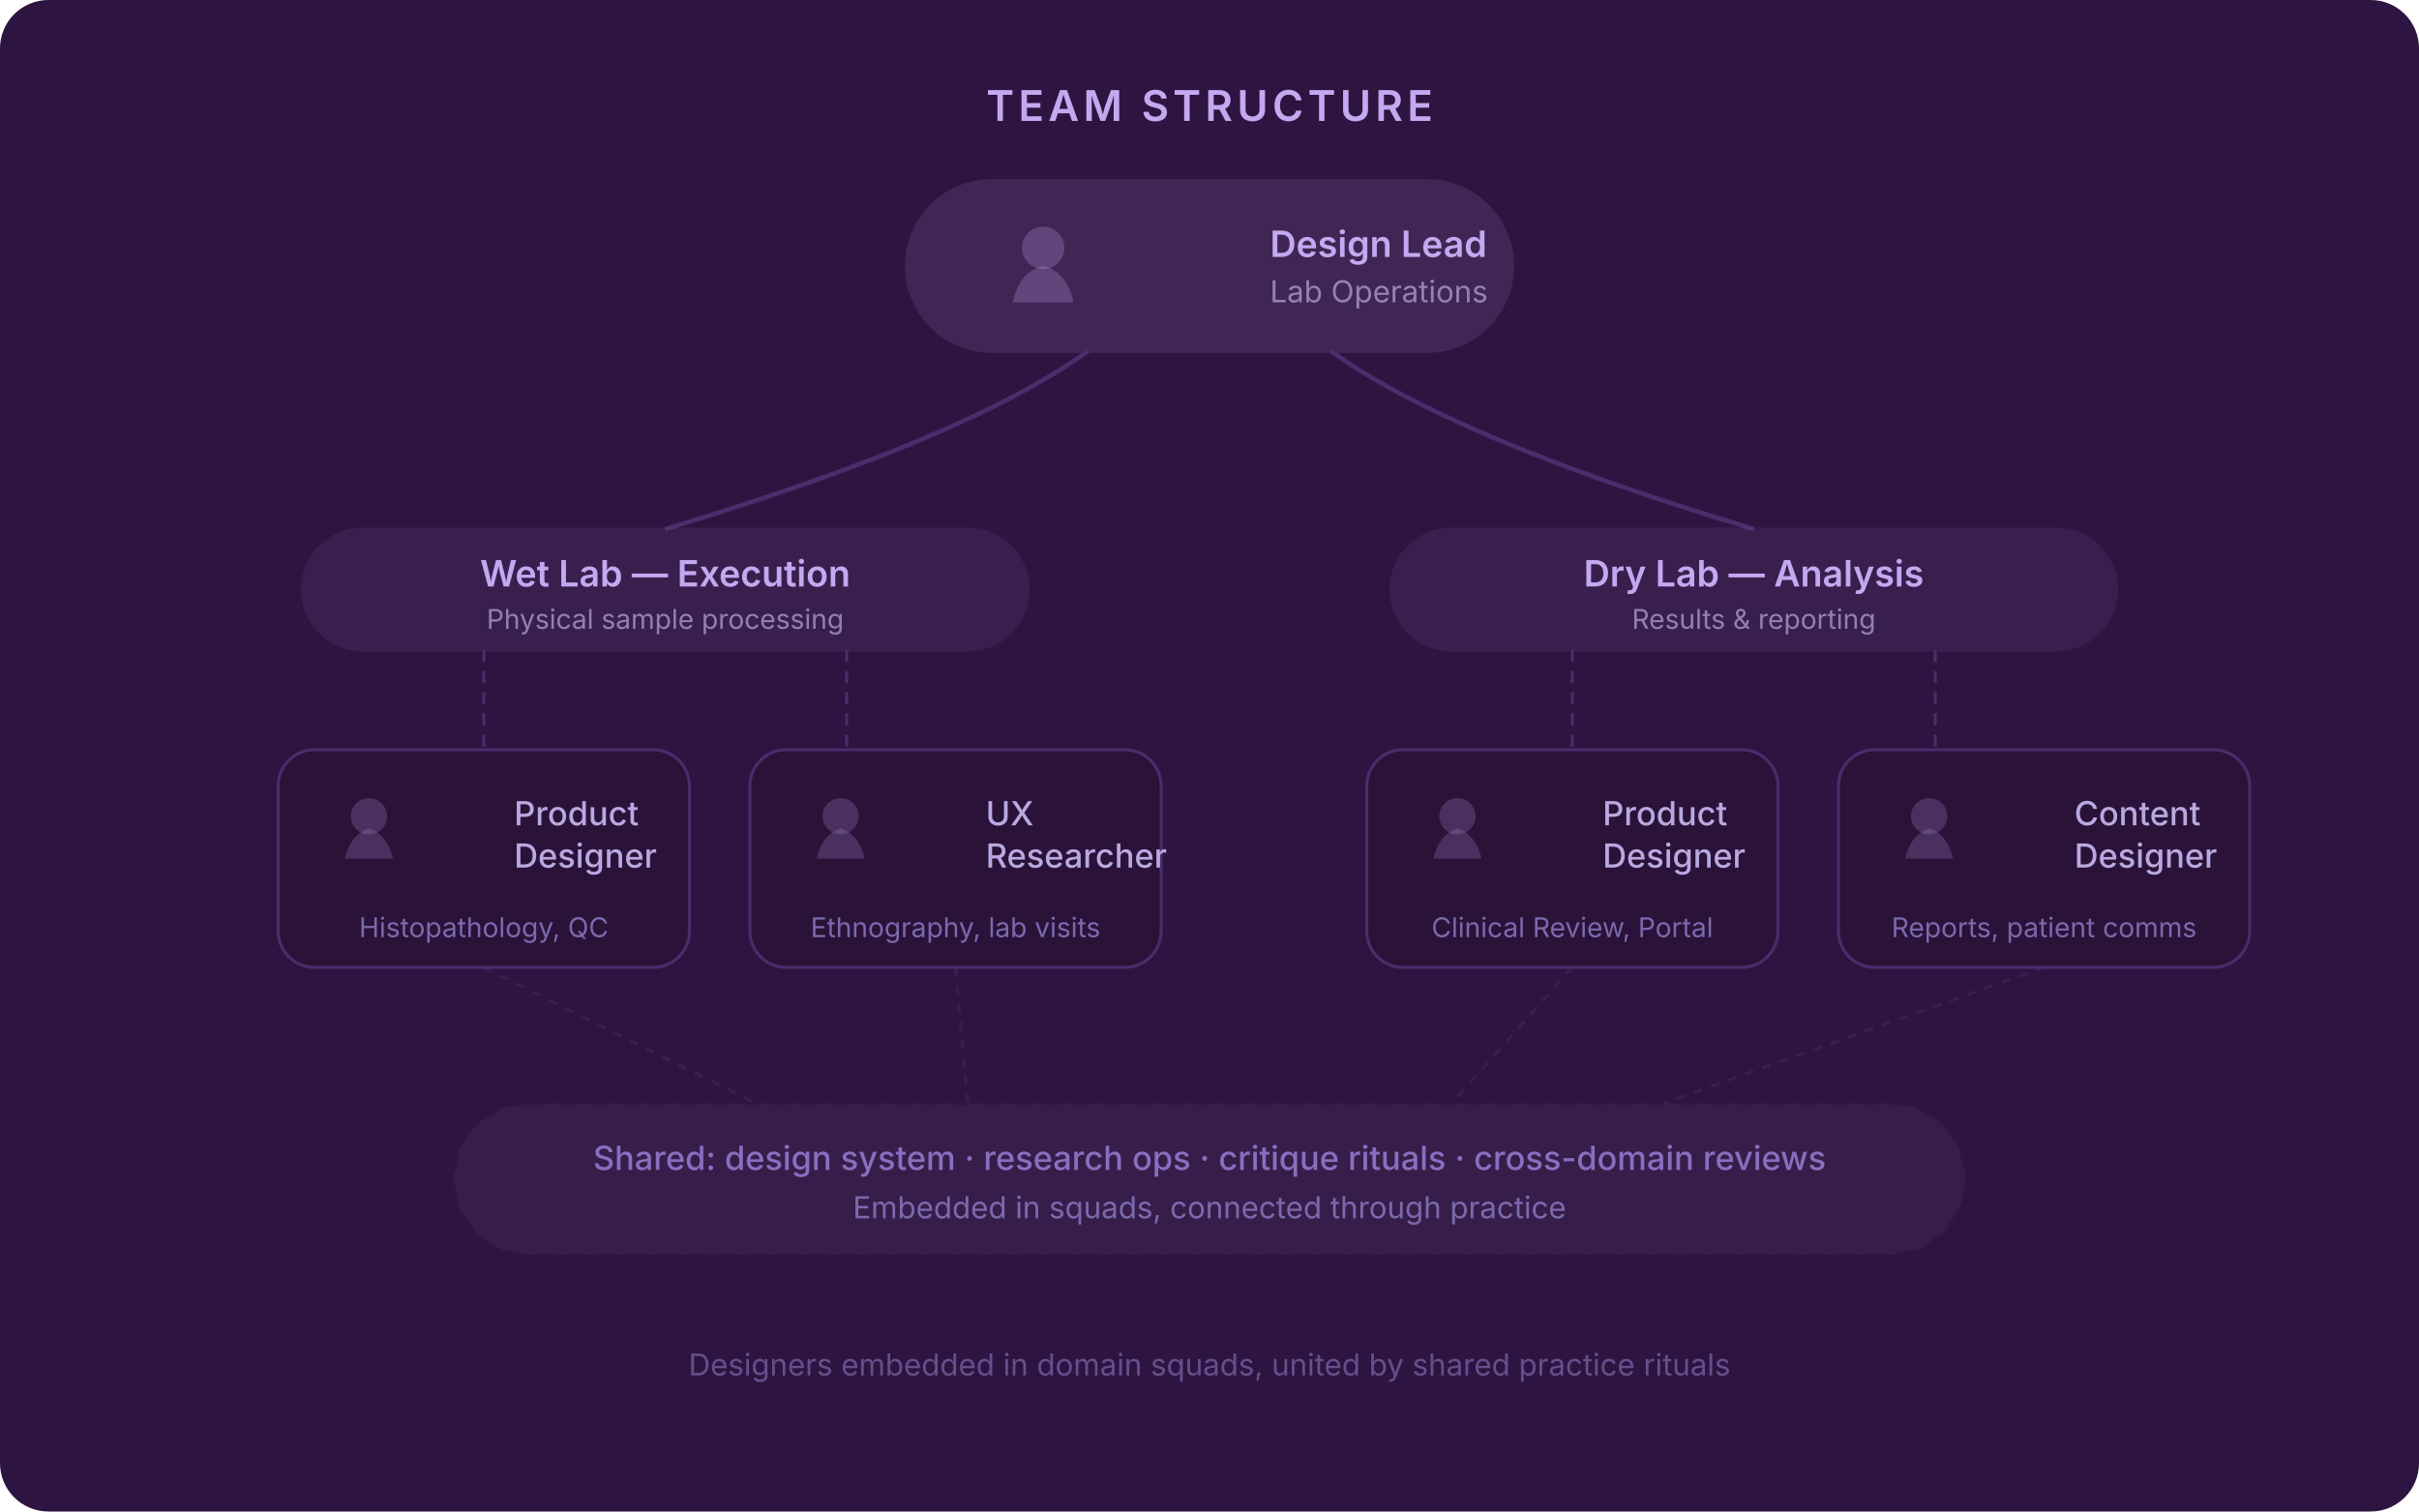
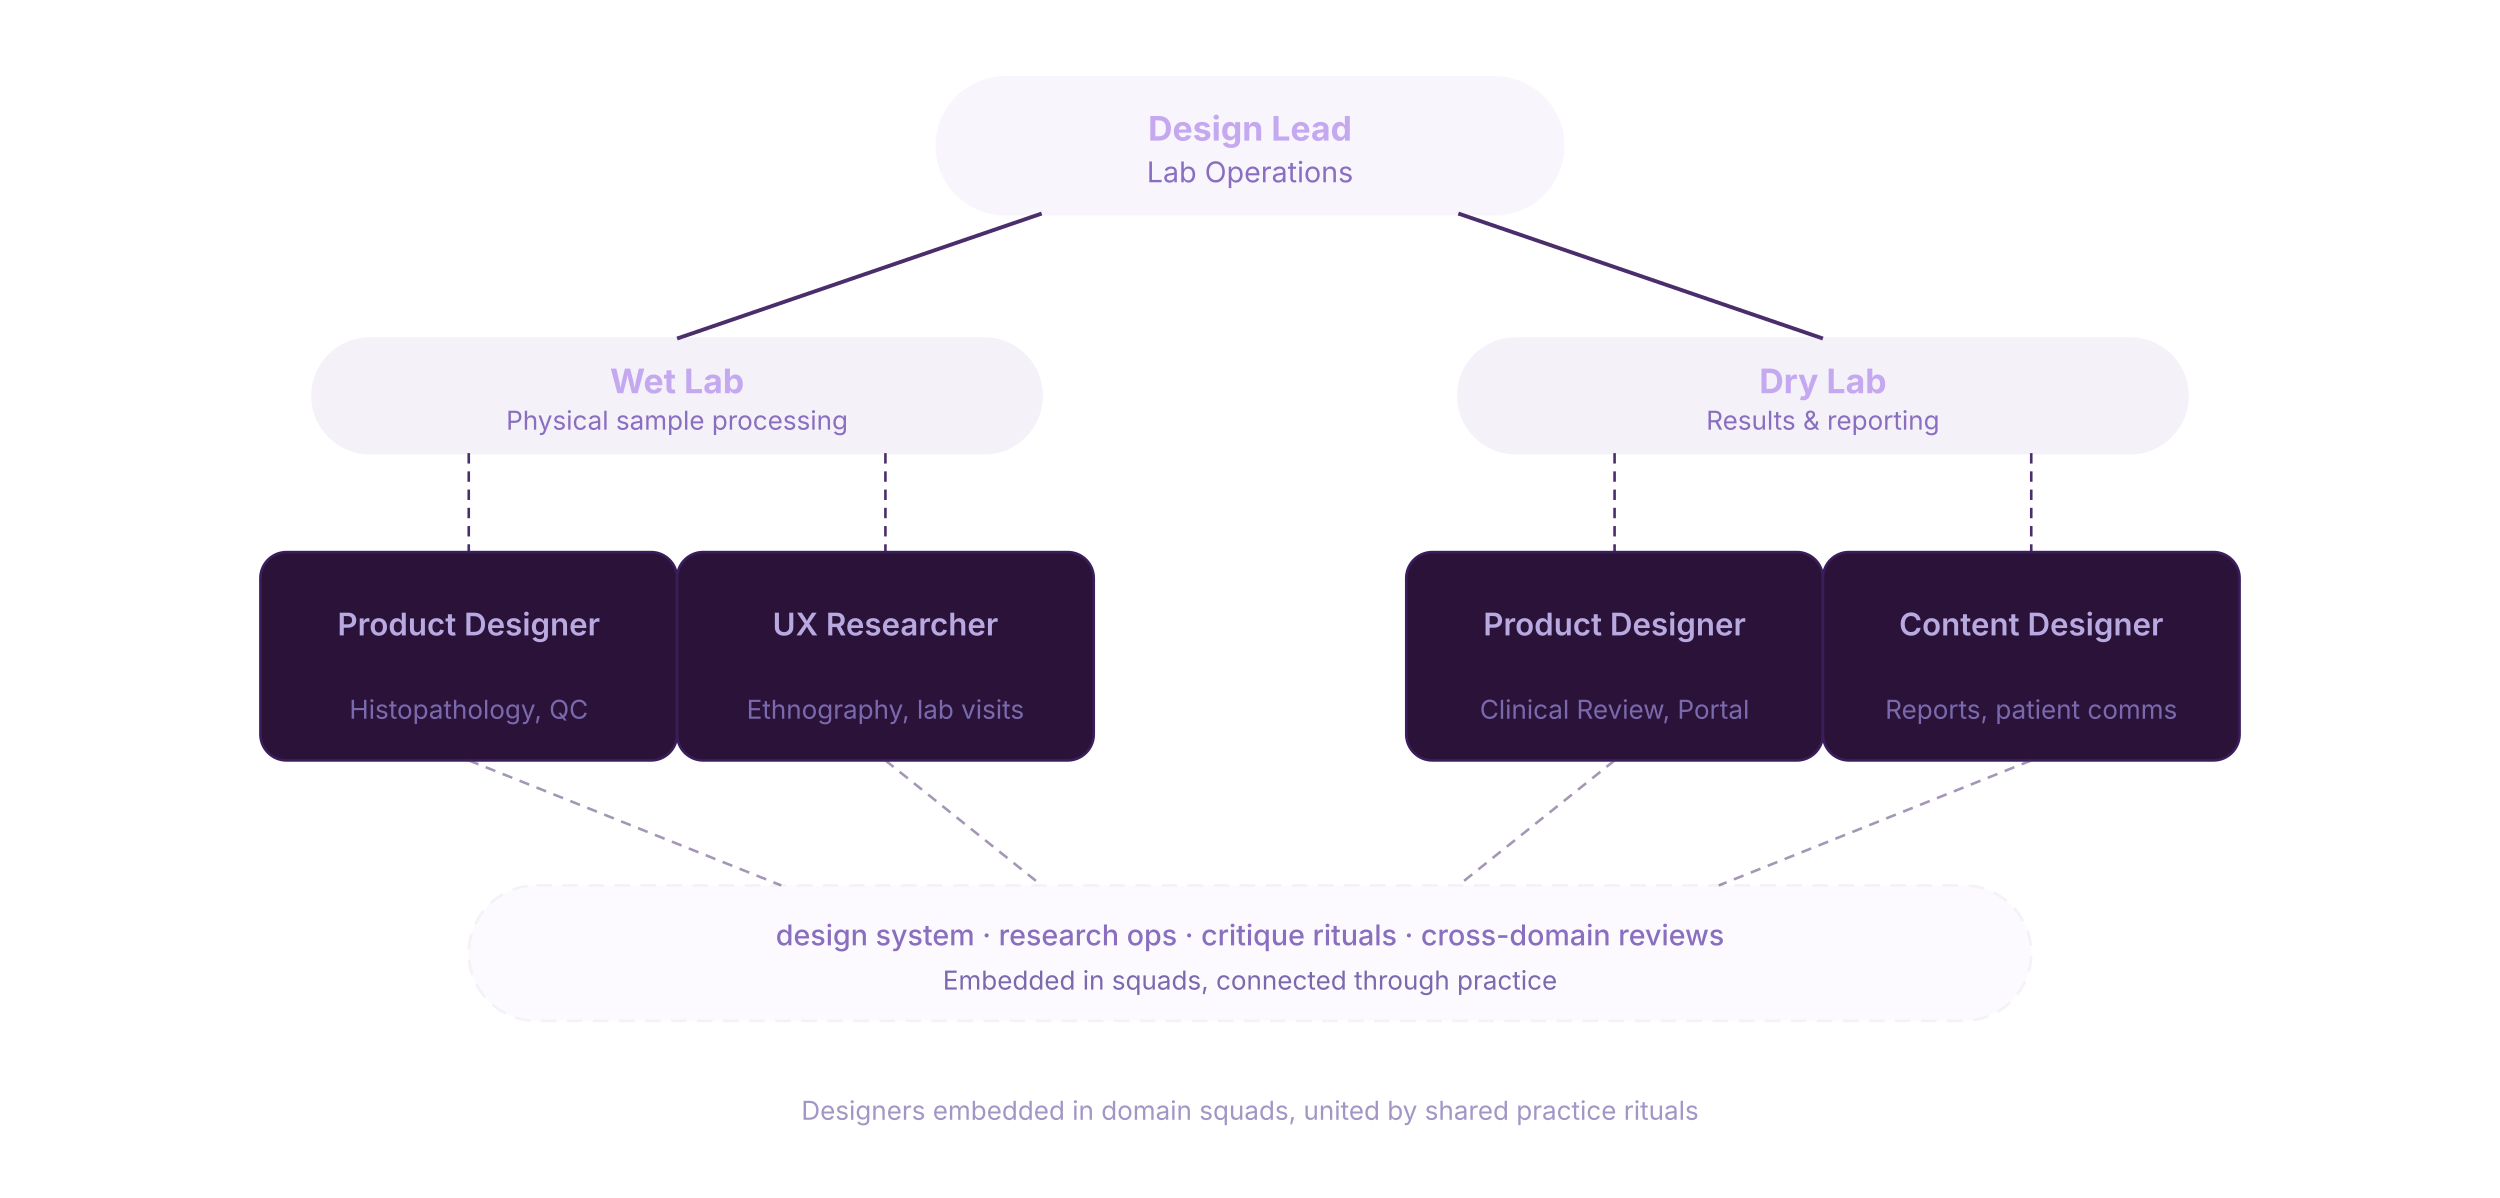
- <svg xmlns="http://www.w3.org/2000/svg" viewBox="0 0 800 500" font-family="Inter, system-ui, sans-serif">
-   <rect width="800" height="500" fill="#2e1440" rx="16" />
-   <text x="400" y="40" text-anchor="middle" fill="#c4a8f0" font-size="14" font-weight="600" letter-spacing="0.1em">TEAM STRUCTURE</text>
-   <rect x="300" y="60" width="200" height="56" rx="28" fill="#c4a8f0" opacity="0.12" stroke="#c4a8f0" stroke-width="1.5" />
-   <g transform="translate(345, 88)">
-     <circle cx="0" cy="-6" r="7" fill="#c4a8f0" opacity="0.25" />
-     <path d="M-10 12 Q-8 2 0 0 Q8 2 10 12" fill="#c4a8f0" opacity="0.25" />
-   </g>
-   <text x="420" y="85" fill="#c4a8f0" font-size="12" font-weight="600">Design Lead</text>
-   <text x="420" y="100" fill="#b8a9e0" font-size="10" opacity="0.7">Lab Operations</text>
-   <path d="M360 116 Q320 145 220 175" stroke="#4a2d6b" stroke-width="1.5" fill="none" />
-   <path d="M440 116 Q480 145 580 175" stroke="#4a2d6b" stroke-width="1.5" fill="none" />
-   <rect x="100" y="175" width="240" height="40" rx="20" fill="#8a6ebf" opacity="0.12" stroke="#8a6ebf" stroke-width="1" />
-   <text x="220" y="194" text-anchor="middle" fill="#c4a8f0" font-size="12" font-weight="600">Wet Lab — Execution</text>
-   <text x="220" y="208" text-anchor="middle" fill="#b8a9e0" font-size="9" opacity="0.7">Physical sample processing</text>
-   <rect x="460" y="175" width="240" height="40" rx="20" fill="#8a6ebf" opacity="0.12" stroke="#8a6ebf" stroke-width="1" />
-   <text x="580" y="194" text-anchor="middle" fill="#c4a8f0" font-size="12" font-weight="600">Dry Lab — Analysis</text>
-   <text x="580" y="208" text-anchor="middle" fill="#b8a9e0" font-size="9" opacity="0.7">Results &amp; reporting</text>
-   <line x1="160" y1="215" x2="160" y2="248" stroke="#4a2d6b" stroke-width="1" stroke-dasharray="4,3" />
-   <line x1="280" y1="215" x2="280" y2="248" stroke="#4a2d6b" stroke-width="1" stroke-dasharray="4,3" />
-   <line x1="520" y1="215" x2="520" y2="248" stroke="#4a2d6b" stroke-width="1" stroke-dasharray="4,3" />
-   <line x1="640" y1="215" x2="640" y2="248" stroke="#4a2d6b" stroke-width="1" stroke-dasharray="4,3" />
-   <rect x="92" y="248" width="136" height="72" rx="12" fill="#2a1239" stroke="#4a2d6b" stroke-width="1" />
-   <g transform="translate(122, 274)">
-     <circle cx="0" cy="-4" r="6" fill="#c4a8f0" opacity="0.2" />
-     <path d="M-8 10 Q-6 2 0 0 Q6 2 8 10" fill="#c4a8f0" opacity="0.2" />
-   </g>
-   <text x="170" y="273" fill="#b8a9e0" font-size="11" font-weight="500">Product</text>
-   <text x="170" y="287" fill="#b8a9e0" font-size="11" font-weight="500">Designer</text>
-   <text x="160" y="310" text-anchor="middle" fill="#7a6aad" font-size="9">Histopathology, QC</text>
-   <rect x="248" y="248" width="136" height="72" rx="12" fill="#2a1239" stroke="#4a2d6b" stroke-width="1" />
-   <g transform="translate(278, 274)">
-     <circle cx="0" cy="-4" r="6" fill="#c4a8f0" opacity="0.2" />
-     <path d="M-8 10 Q-6 2 0 0 Q6 2 8 10" fill="#c4a8f0" opacity="0.2" />
-   </g>
-   <text x="326" y="273" fill="#b8a9e0" font-size="11" font-weight="500">UX</text>
-   <text x="326" y="287" fill="#b8a9e0" font-size="11" font-weight="500">Researcher</text>
-   <text x="316" y="310" text-anchor="middle" fill="#7a6aad" font-size="9">Ethnography, lab visits</text>
-   <rect x="452" y="248" width="136" height="72" rx="12" fill="#2a1239" stroke="#4a2d6b" stroke-width="1" />
-   <g transform="translate(482, 274)">
-     <circle cx="0" cy="-4" r="6" fill="#c4a8f0" opacity="0.2" />
-     <path d="M-8 10 Q-6 2 0 0 Q6 2 8 10" fill="#c4a8f0" opacity="0.2" />
-   </g>
-   <text x="530" y="273" fill="#b8a9e0" font-size="11" font-weight="500">Product</text>
-   <text x="530" y="287" fill="#b8a9e0" font-size="11" font-weight="500">Designer</text>
-   <text x="520" y="310" text-anchor="middle" fill="#7a6aad" font-size="9">Clinical Review, Portal</text>
-   <rect x="608" y="248" width="136" height="72" rx="12" fill="#2a1239" stroke="#4a2d6b" stroke-width="1" />
-   <g transform="translate(638, 274)">
-     <circle cx="0" cy="-4" r="6" fill="#c4a8f0" opacity="0.2" />
-     <path d="M-8 10 Q-6 2 0 0 Q6 2 8 10" fill="#c4a8f0" opacity="0.2" />
-   </g>
-   <text x="686" y="273" fill="#b8a9e0" font-size="11" font-weight="500">Content</text>
-   <text x="686" y="287" fill="#b8a9e0" font-size="11" font-weight="500">Designer</text>
-   <text x="676" y="310" text-anchor="middle" fill="#7a6aad" font-size="9">Reports, patient comms</text>
-   <line x1="160" y1="320" x2="250" y2="365" stroke="#4a2d6b" stroke-width="1" stroke-dasharray="3,3" opacity="0.4" />
-   <line x1="316" y1="320" x2="320" y2="365" stroke="#4a2d6b" stroke-width="1" stroke-dasharray="3,3" opacity="0.4" />
-   <line x1="520" y1="320" x2="480" y2="365" stroke="#4a2d6b" stroke-width="1" stroke-dasharray="3,3" opacity="0.4" />
-   <line x1="676" y1="320" x2="550" y2="365" stroke="#4a2d6b" stroke-width="1" stroke-dasharray="3,3" opacity="0.4" />
-   <rect x="150" y="365" width="500" height="50" rx="25" fill="#c4a8f0" opacity="0.06" stroke="#4a2d6b" stroke-width="1" stroke-dasharray="6,4" />
-   <text x="400" y="387" text-anchor="middle" fill="#8a6ebf" font-size="11" font-weight="500">Shared: design system  ·  research ops  ·  critique rituals  ·  cross-domain reviews</text>
-   <text x="400" y="403" text-anchor="middle" fill="#7a6aad" font-size="10">Embedded in squads, connected through practice</text>
-   <text x="400" y="455" text-anchor="middle" fill="#7a6aad" font-size="10" opacity="0.7">Designers embedded in domain squads, united by shared practice rituals</text>
+ <svg xmlns="http://www.w3.org/2000/svg" viewBox="0 0 960 460" fill="none">
+   <style>
+     text { font-family: 'Inter', system-ui, -apple-system, sans-serif; }
+     .title { font-size: 13px; font-weight: 600; fill: #c4a8f0; letter-spacing: 0.1em; text-anchor: middle; }
+     .lead-title { font-size: 13px; font-weight: 700; fill: #c4a8f0; text-anchor: middle; }
+     .lead-sub { font-size: 11px; fill: #8a6ebf; text-anchor: middle; }
+     .domain-label { font-size: 13px; font-weight: 700; fill: #c4a8f0; text-anchor: middle; }
+     .domain-sub { font-size: 10px; fill: #8a6ebf; text-anchor: middle; }
+     .role-title { font-size: 12px; font-weight: 600; fill: #b8a9e0; text-anchor: middle; }
+     .role-focus { font-size: 10px; fill: #7a6aad; text-anchor: middle; }
+     .shared-label { font-size: 11px; font-weight: 500; fill: #8a6ebf; text-anchor: middle; }
+     .shared-sub { font-size: 10px; fill: #7a6aad; text-anchor: middle; }
+     .connector { stroke: #4a2d6b; stroke-width: 1.5; fill: none; }
+     .connector-dash { stroke: #4a2d6b; stroke-width: 1; stroke-dasharray: 4 3; fill: none; }
+   </style>
+   <rect x="360" y="30" width="240" height="52" rx="26" fill="#c4a8f0" opacity="0.12" stroke="#c4a8f0" stroke-width="1.5" />
+   <text x="480" y="54" class="lead-title">Design Lead</text>
+   <text x="480" y="70" class="lead-sub">Lab Operations</text>
+   <line x1="400" y1="82" x2="260" y2="130" class="connector" />
+   <line x1="560" y1="82" x2="700" y2="130" class="connector" />
+   <rect x="120" y="130" width="280" height="44" rx="22" fill="#8a6ebf" opacity="0.1" stroke="#8a6ebf" stroke-width="1" />
+   <text x="260" y="151" class="domain-label">Wet Lab</text>
+   <text x="260" y="165" class="domain-sub">Physical sample processing</text>
+   <rect x="560" y="130" width="280" height="44" rx="22" fill="#8a6ebf" opacity="0.1" stroke="#8a6ebf" stroke-width="1" />
+   <text x="700" y="151" class="domain-label">Dry Lab</text>
+   <text x="700" y="165" class="domain-sub">Results &amp; reporting</text>
+   <line x1="180" y1="174" x2="180" y2="212" class="connector-dash" />
+   <line x1="340" y1="174" x2="340" y2="212" class="connector-dash" />
+   <line x1="620" y1="174" x2="620" y2="212" class="connector-dash" />
+   <line x1="780" y1="174" x2="780" y2="212" class="connector-dash" />
+   <rect x="100" y="212" width="160" height="80" rx="10" fill="#2a1239" stroke="#3a1d5b" stroke-width="1" />
+   <text x="180" y="244" class="role-title">Product Designer</text>
+   <text x="180" y="276" class="role-focus">Histopathology, QC</text>
+   <rect x="260" y="212" width="160" height="80" rx="10" fill="#2a1239" stroke="#3a1d5b" stroke-width="1" />
+   <text x="340" y="244" class="role-title">UX Researcher</text>
+   <text x="340" y="276" class="role-focus">Ethnography, lab visits</text>
+   <rect x="540" y="212" width="160" height="80" rx="10" fill="#2a1239" stroke="#3a1d5b" stroke-width="1" />
+   <text x="620" y="244" class="role-title">Product Designer</text>
+   <text x="620" y="276" class="role-focus">Clinical Review, Portal</text>
+   <rect x="700" y="212" width="160" height="80" rx="10" fill="#2a1239" stroke="#3a1d5b" stroke-width="1" />
+   <text x="780" y="244" class="role-title">Content Designer</text>
+   <text x="780" y="276" class="role-focus">Reports, patient comms</text>
+   <line x1="180" y1="292" x2="300" y2="340" class="connector-dash" opacity="0.5" />
+   <line x1="340" y1="292" x2="400" y2="340" class="connector-dash" opacity="0.5" />
+   <line x1="620" y1="292" x2="560" y2="340" class="connector-dash" opacity="0.5" />
+   <line x1="780" y1="292" x2="660" y2="340" class="connector-dash" opacity="0.5" />
+   <rect x="180" y="340" width="600" height="52" rx="26" fill="#c4a8f0" opacity="0.06" stroke="#3a1d5b" stroke-width="1" stroke-dasharray="6 4" />
+   <text x="480" y="363" class="shared-label">design system  ·  research ops  ·  critique rituals  ·  cross-domain reviews</text>
+   <text x="480" y="380" class="shared-sub">Embedded in squads, connected through practice</text>
+   <text x="480" y="430" class="shared-sub" opacity="0.7">Designers embedded in domain squads, united by shared practice rituals</text>
</svg>
